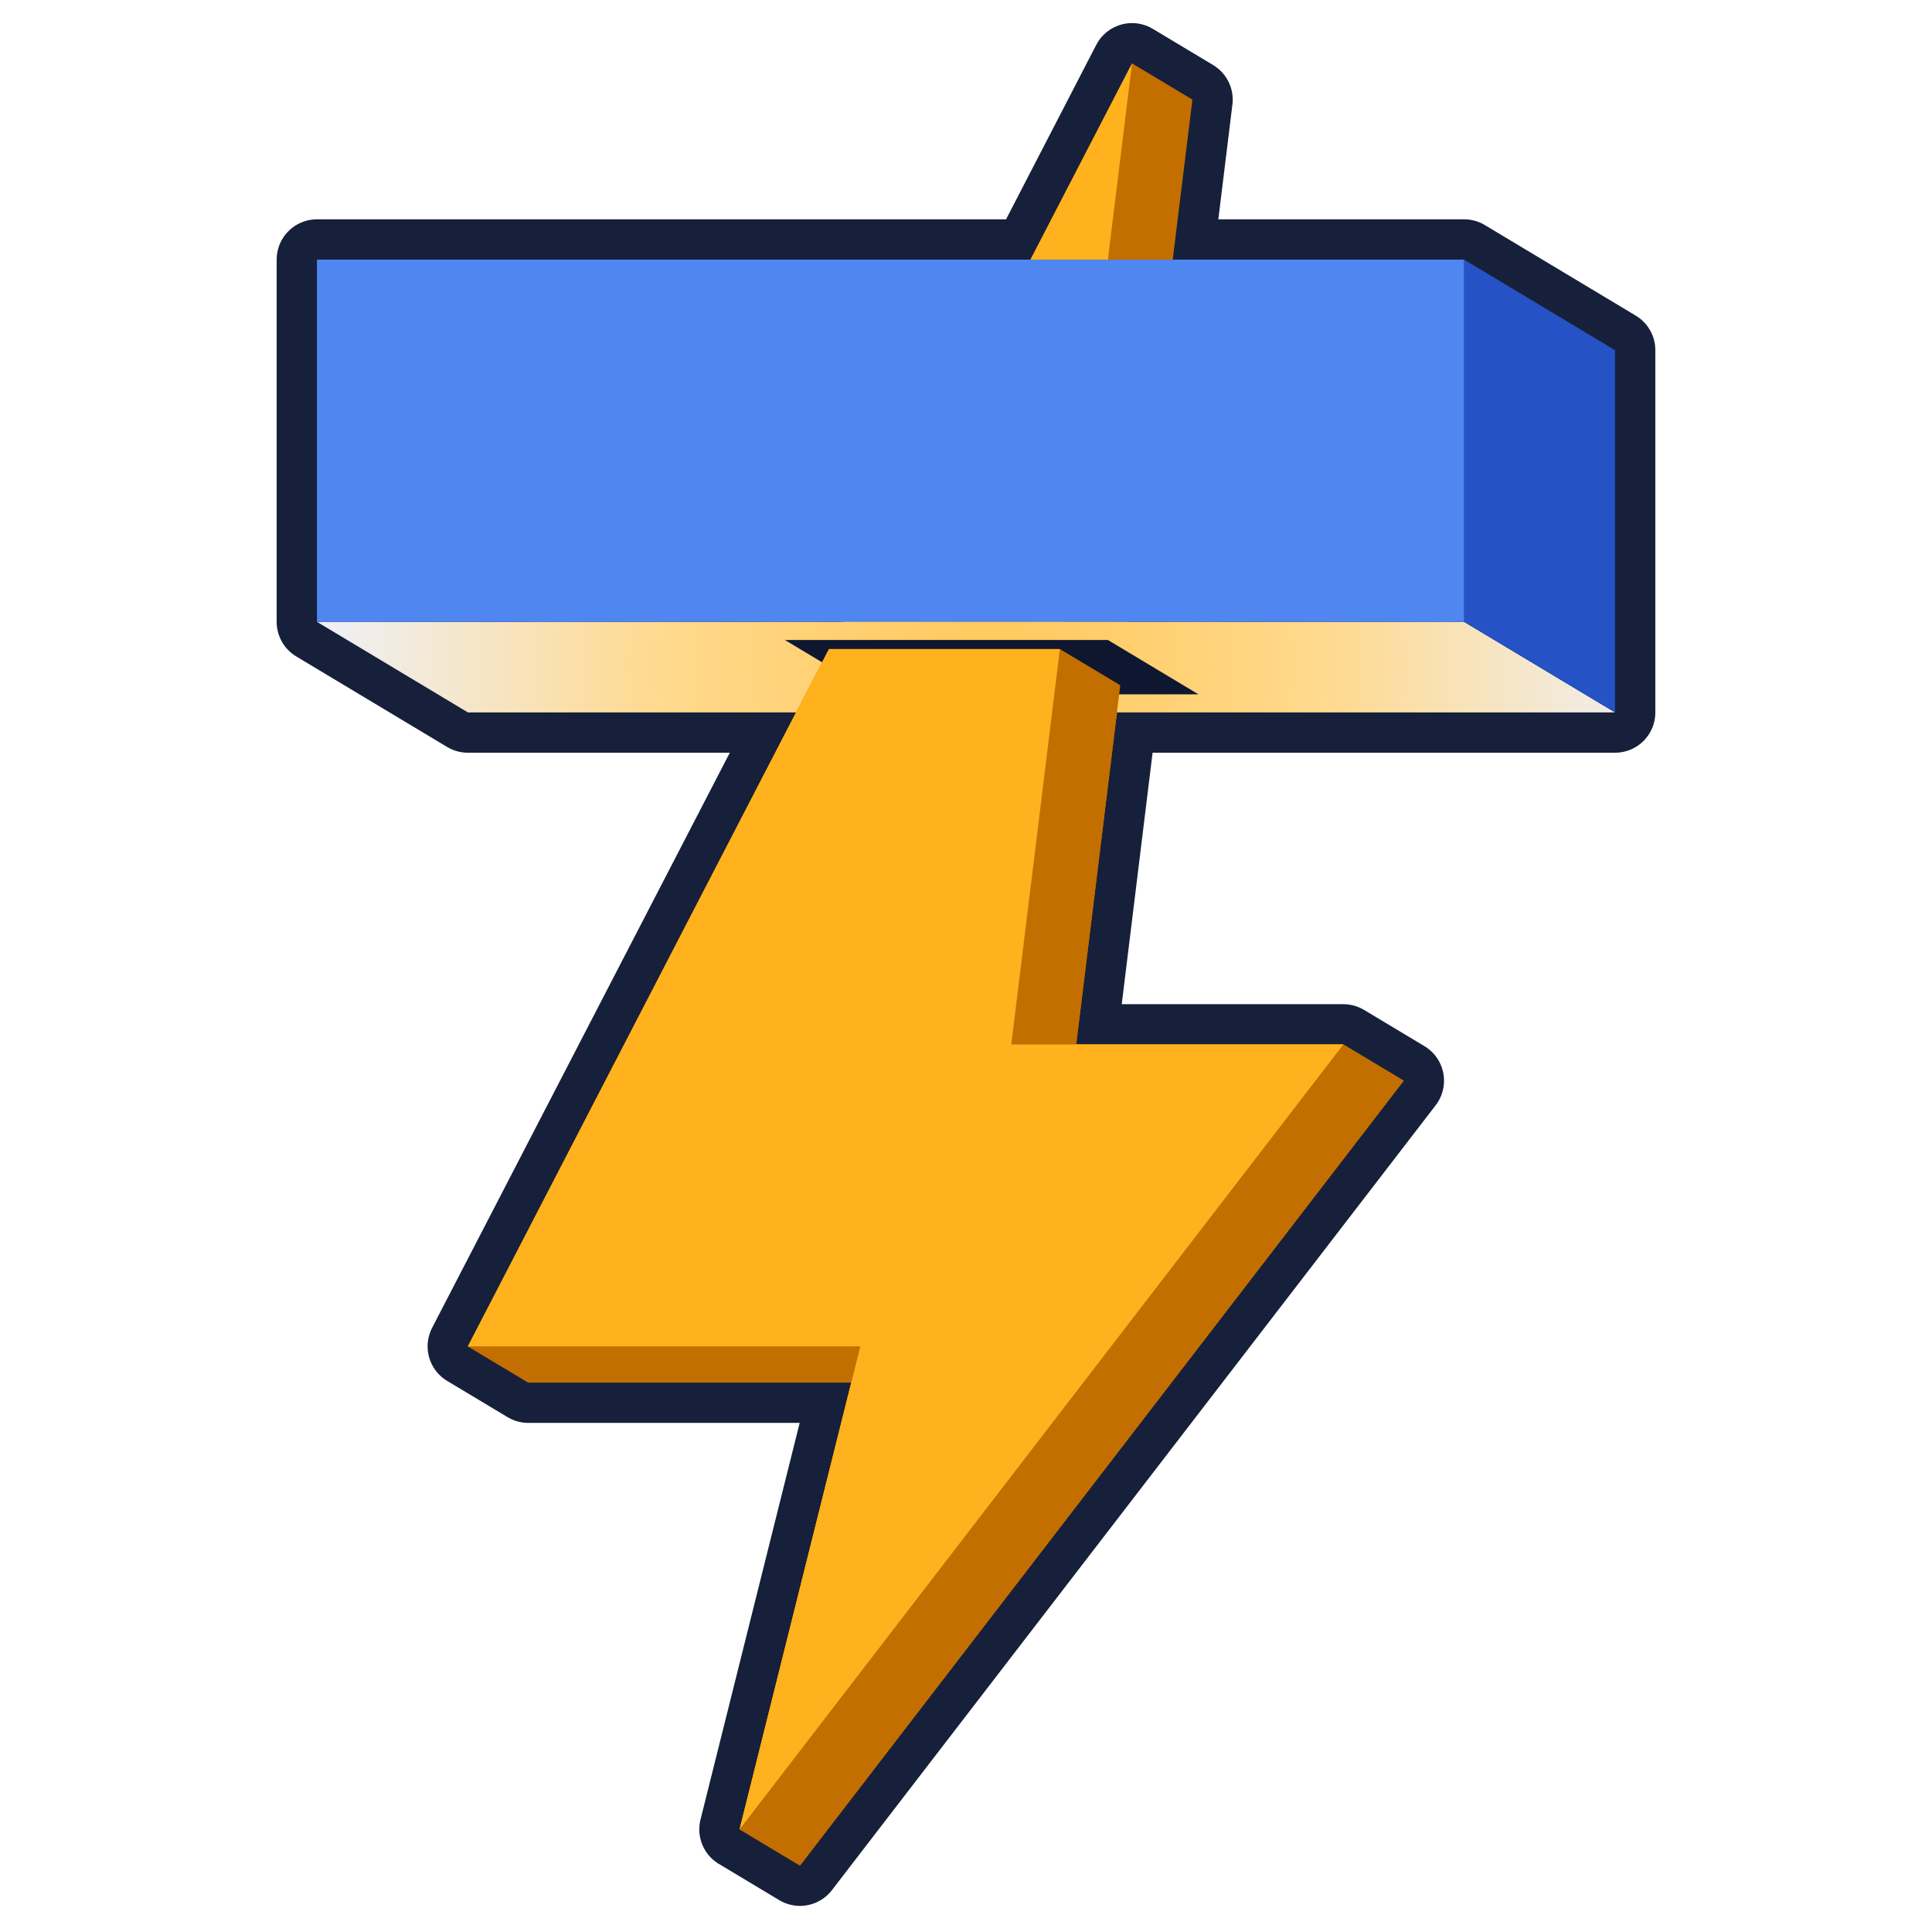
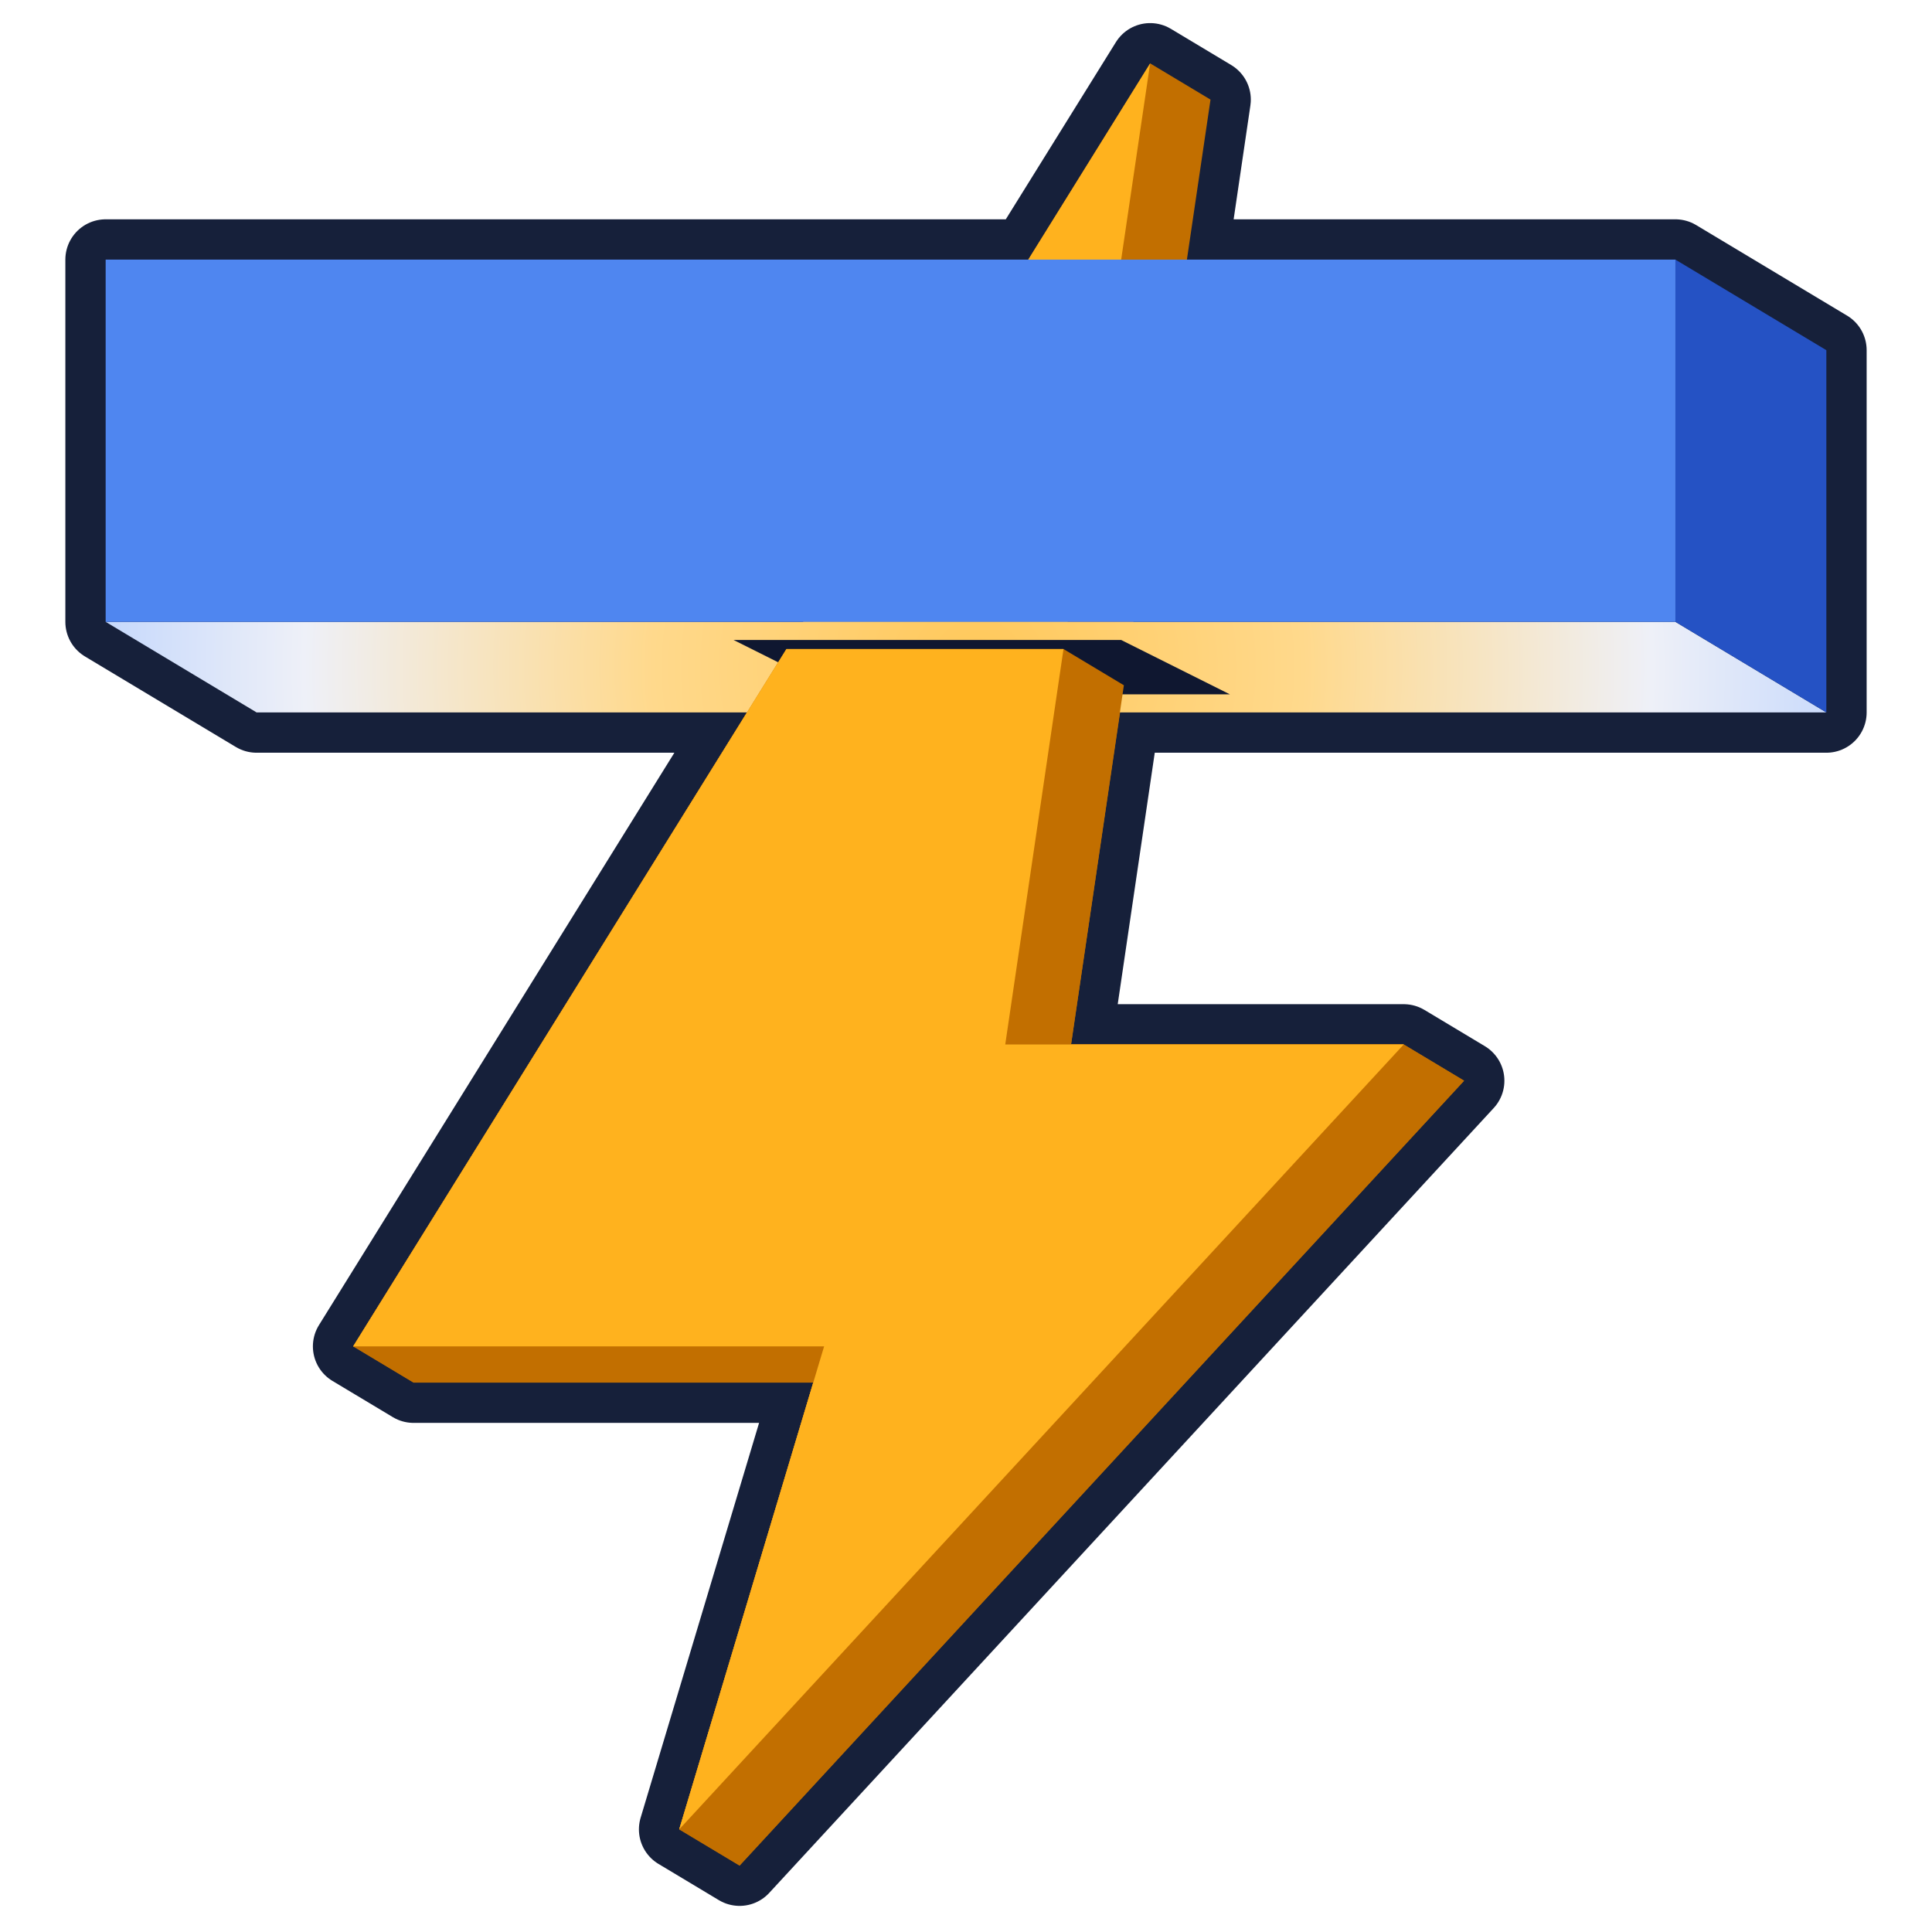
<svg xmlns="http://www.w3.org/2000/svg" width="64" height="64" viewBox="0 0 64 64">
  <defs>
-     <radialGradient id="lit" gradientUnits="userSpaceOnUse" cx="32.9" cy="22.1" r="36">
+     <radialGradient id="lit" gradientUnits="userSpaceOnUse" cx="32.4" cy="22.1" r="36">
      <stop offset="0" stop-color="#FFC85A" />
      <stop offset="0.3" stop-color="#FFD98C" />
      <stop offset="0.62" stop-color="#EEF0F8" />
      <stop offset="1" stop-color="#9CC0FF" />
    </radialGradient>
  </defs>
-   <path id="edge" fill="#16203A" stroke="#16203A" stroke-width="2.67" stroke-linejoin="round" d="M39.5 3.3L38.85 8.6L48.5 8.6L53.5 11.6L53.5 23.6L37 23.6L35.65 34.6L44.5 34.6L46.5 35.8L26.5 61.8L24.5 60.6L28.2 45.8L17.5 45.8L15.5 44.6L26.37 23.6L15.5 23.6L10.5 20.6L10.5 8.6L34.14 8.6L37.5 2.1L39.5 3.3Z" />
-   <path id="strikeSide" fill="#C26F00" d="M39.5 3.3L35.65 34.6L44.5 34.6L46.5 35.8L26.5 61.8L24.5 60.6L28.2 45.8L17.5 45.8L15.5 44.6L37.5 2.1L39.5 3.3Z" />
-   <path id="strike" fill="#FFB21E" d="M37.5 2.1L33.5 34.6L44.5 34.6L24.5 60.6L28.5 44.6L15.5 44.6L37.5 2.1Z" />
-   <path id="barBottom" fill="url(#lit)" d="M10.5 20.6L48.5 20.6L53.5 23.6L15.5 23.6L10.5 20.6Z" />
-   <path id="barSide" fill="#2552C4" d="M48.5 8.6L53.5 11.6L53.5 23.6L48.5 20.6L48.5 8.6Z" />
-   <path id="barFront" fill="#4F86F0" d="M10.5 8.6L48.5 8.6L48.5 20.6L10.5 20.6L10.5 8.6Z" />
-   <path id="hole" fill="#0F1730" d="M26 21.2L36.7 21.2L39.7 23L29 23L26 21.2Z" />
-   <path id="lowSide" fill="#C26F00" d="M37.11 22.7L35.65 34.6L44.5 34.6L46.5 35.8L26.5 61.8L24.5 60.6L28.2 45.8L17.5 45.8L15.5 44.6L27.46 21.5L35.11 21.5L37.11 22.7Z" />
-   <path id="lowStrike" fill="#FFB21E" d="M35.11 21.5L33.5 34.6L44.5 34.6L24.5 60.6L28.5 44.6L15.5 44.6L27.46 21.5L35.11 21.5Z" />
+   <path id="edge" fill="#16203A" stroke="#16203A" stroke-width="2.67" stroke-linejoin="round" d="M40.1 3.3L39.32 8.6L55.5 8.6L60.5 11.6L60.5 23.6L37.1 23.6L35.48 34.6L46.5 34.6L48.5 35.8L24.5 61.8L22.5 60.6L26.94 45.8L13.7 45.8L11.7 44.6L24.74 23.6L8.5 23.6L3.5 20.6L3.5 8.6L34.06 8.6L38.1 2.1L40.1 3.3Z" />
+   <path id="strikeSide" fill="#C26F00" d="M40.1 3.3L35.48 34.6L46.5 34.6L48.5 35.8L24.5 61.8L22.5 60.6L26.94 45.8L13.7 45.8L11.7 44.6L38.1 2.1L40.1 3.3Z" />
+   <path id="strike" fill="#FFB21E" d="M38.1 2.1L33.3 34.6L46.5 34.6L22.5 60.6L27.3 44.6L11.7 44.6L38.1 2.1Z" />
+   <path id="barBottom" fill="url(#lit)" d="M3.5 20.6L55.5 20.6L60.5 23.6L8.5 23.6L3.5 20.6Z" />
+   <path id="barSide" fill="#2552C4" d="M55.5 8.6L60.5 11.6L60.5 23.6L55.5 20.6L55.5 8.6Z" />
+   <path id="barFront" fill="#4F86F0" d="M3.5 8.6L55.5 8.6L55.5 20.6L3.5 20.6L3.5 8.6Z" />
+   <path id="hole" fill="#0F1730" d="M24.3 21.2L37.14 21.2L40.74 23L27.9 23L24.3 21.2Z" />
+   <path id="lowSide" fill="#C26F00" d="M37.23 22.7L35.48 34.6L46.5 34.6L48.5 35.8L24.5 61.8L22.5 60.6L26.94 45.8L13.7 45.8L11.7 44.6L26.05 21.5L35.23 21.5L37.23 22.7Z" />
+   <path id="lowStrike" fill="#FFB21E" d="M35.23 21.5L33.3 34.6L46.5 34.6L22.5 60.6L27.3 44.6L11.7 44.6L26.05 21.5L35.23 21.5Z" />
</svg>
